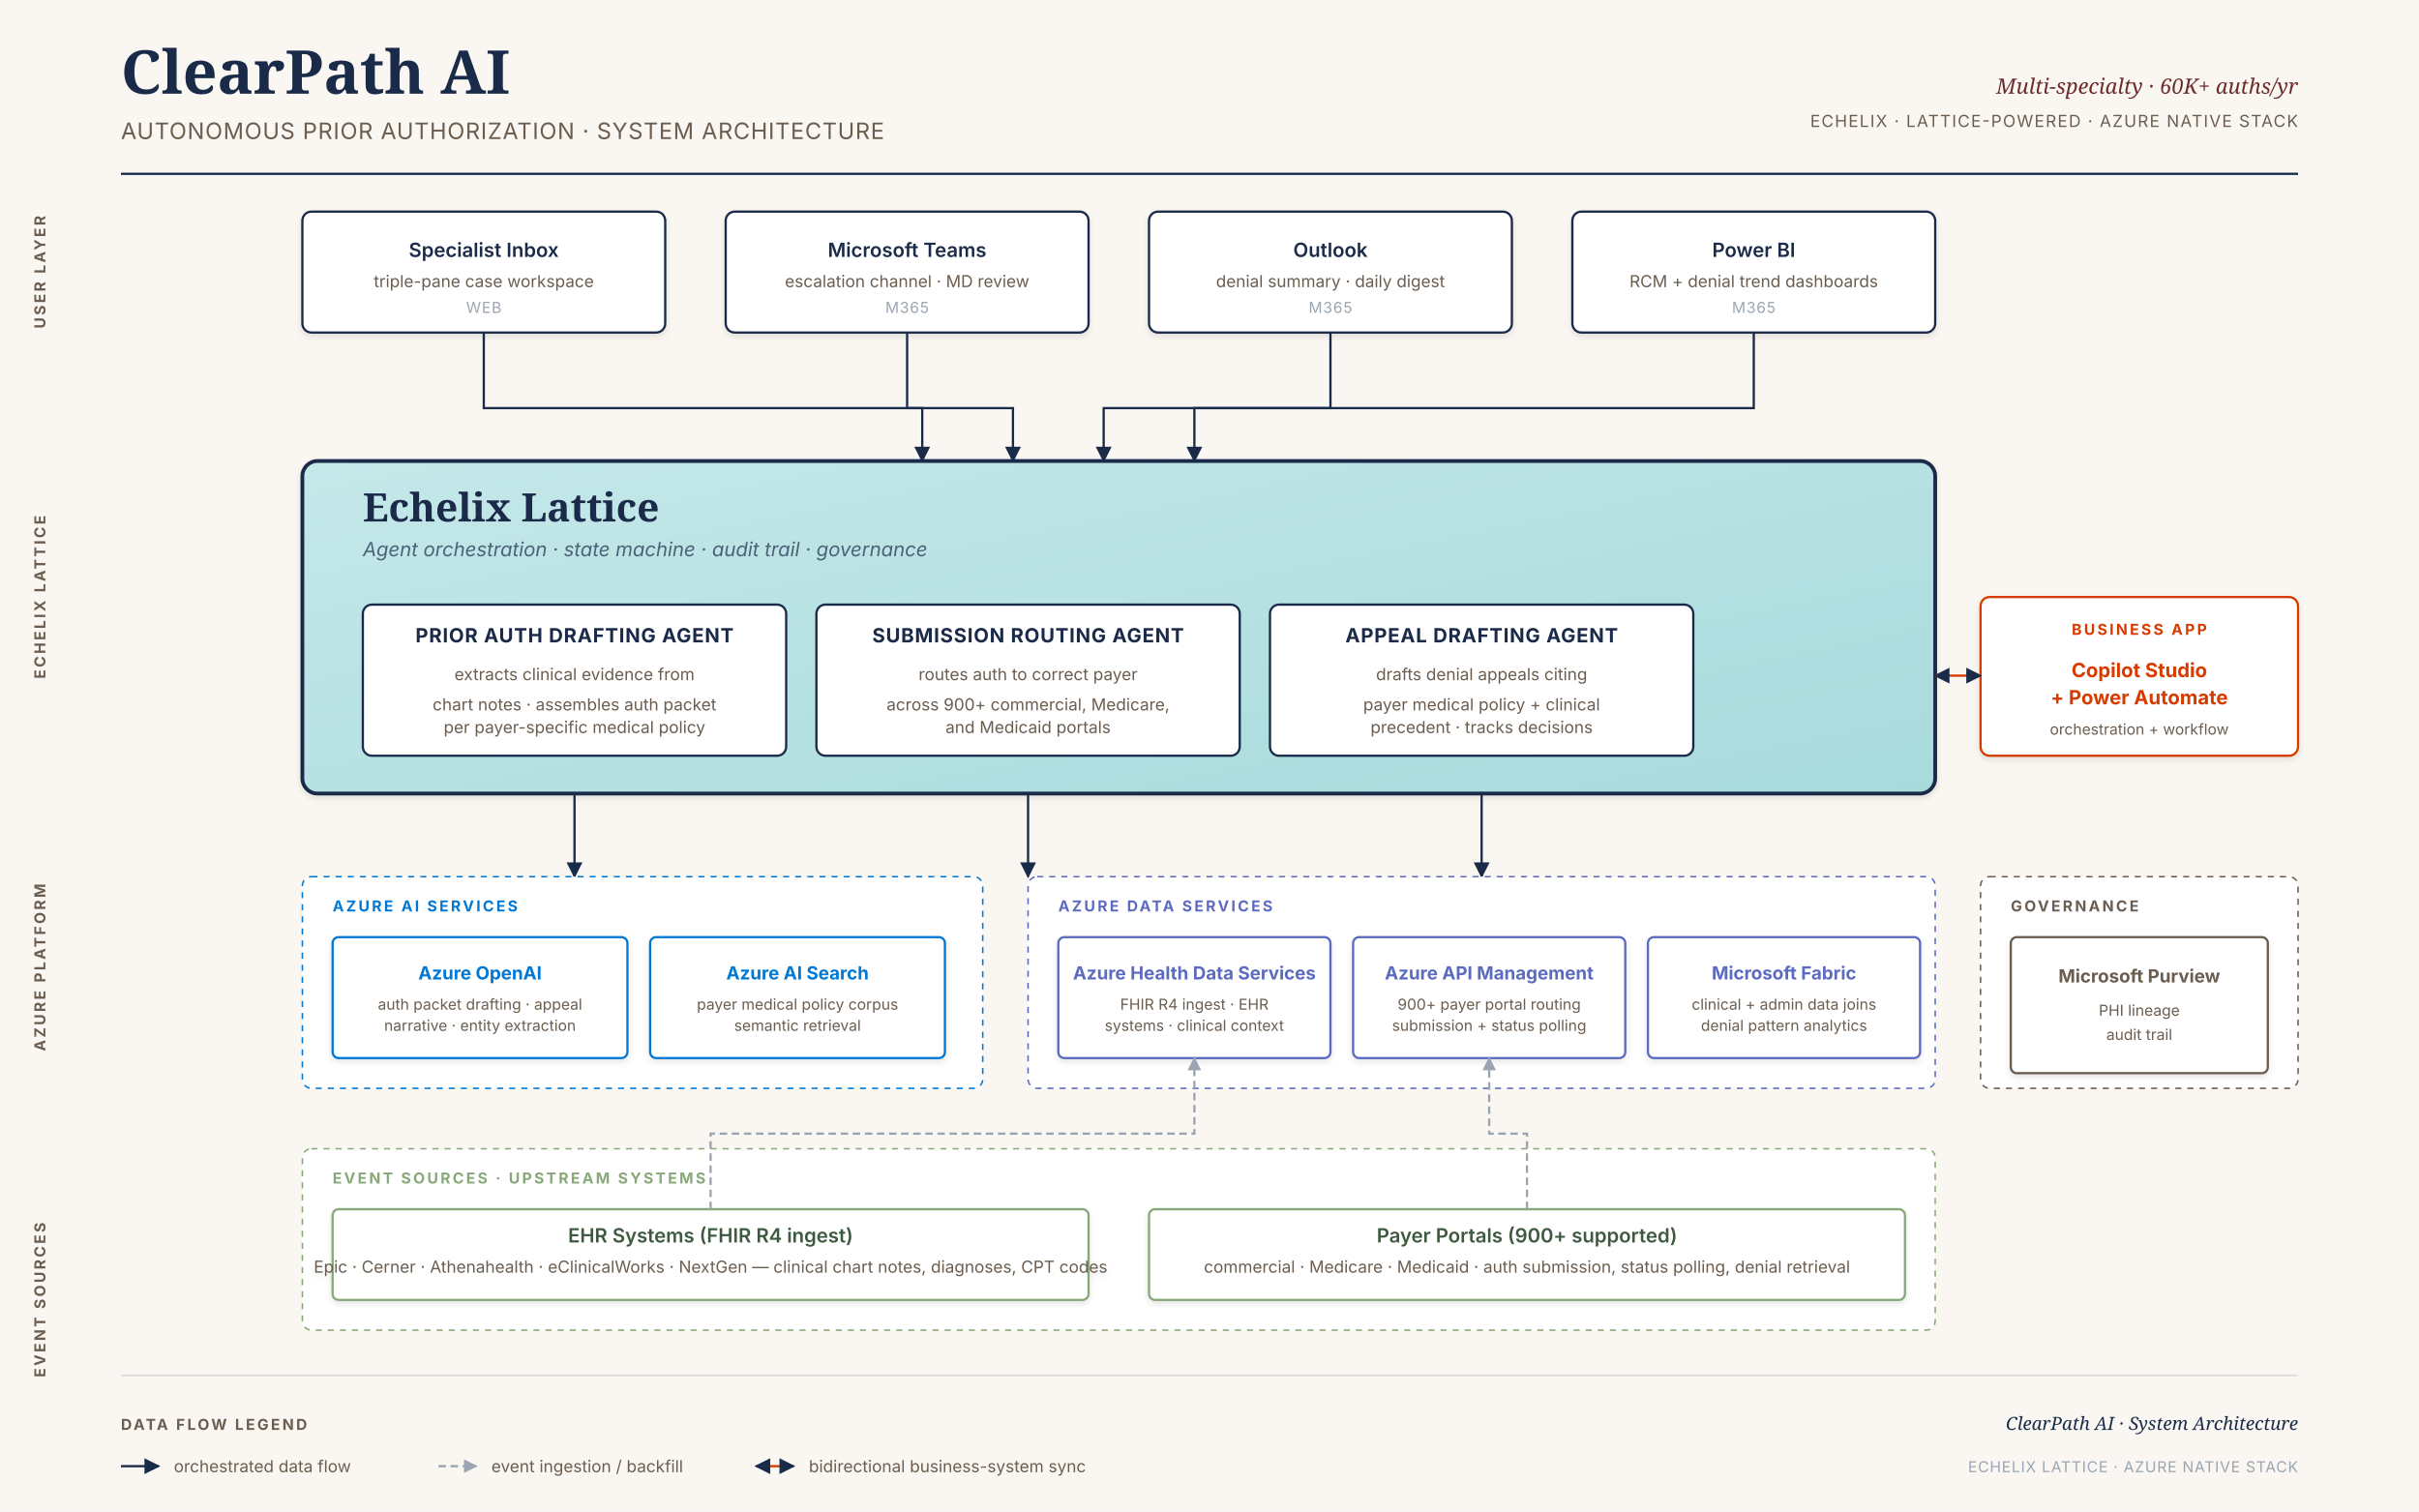
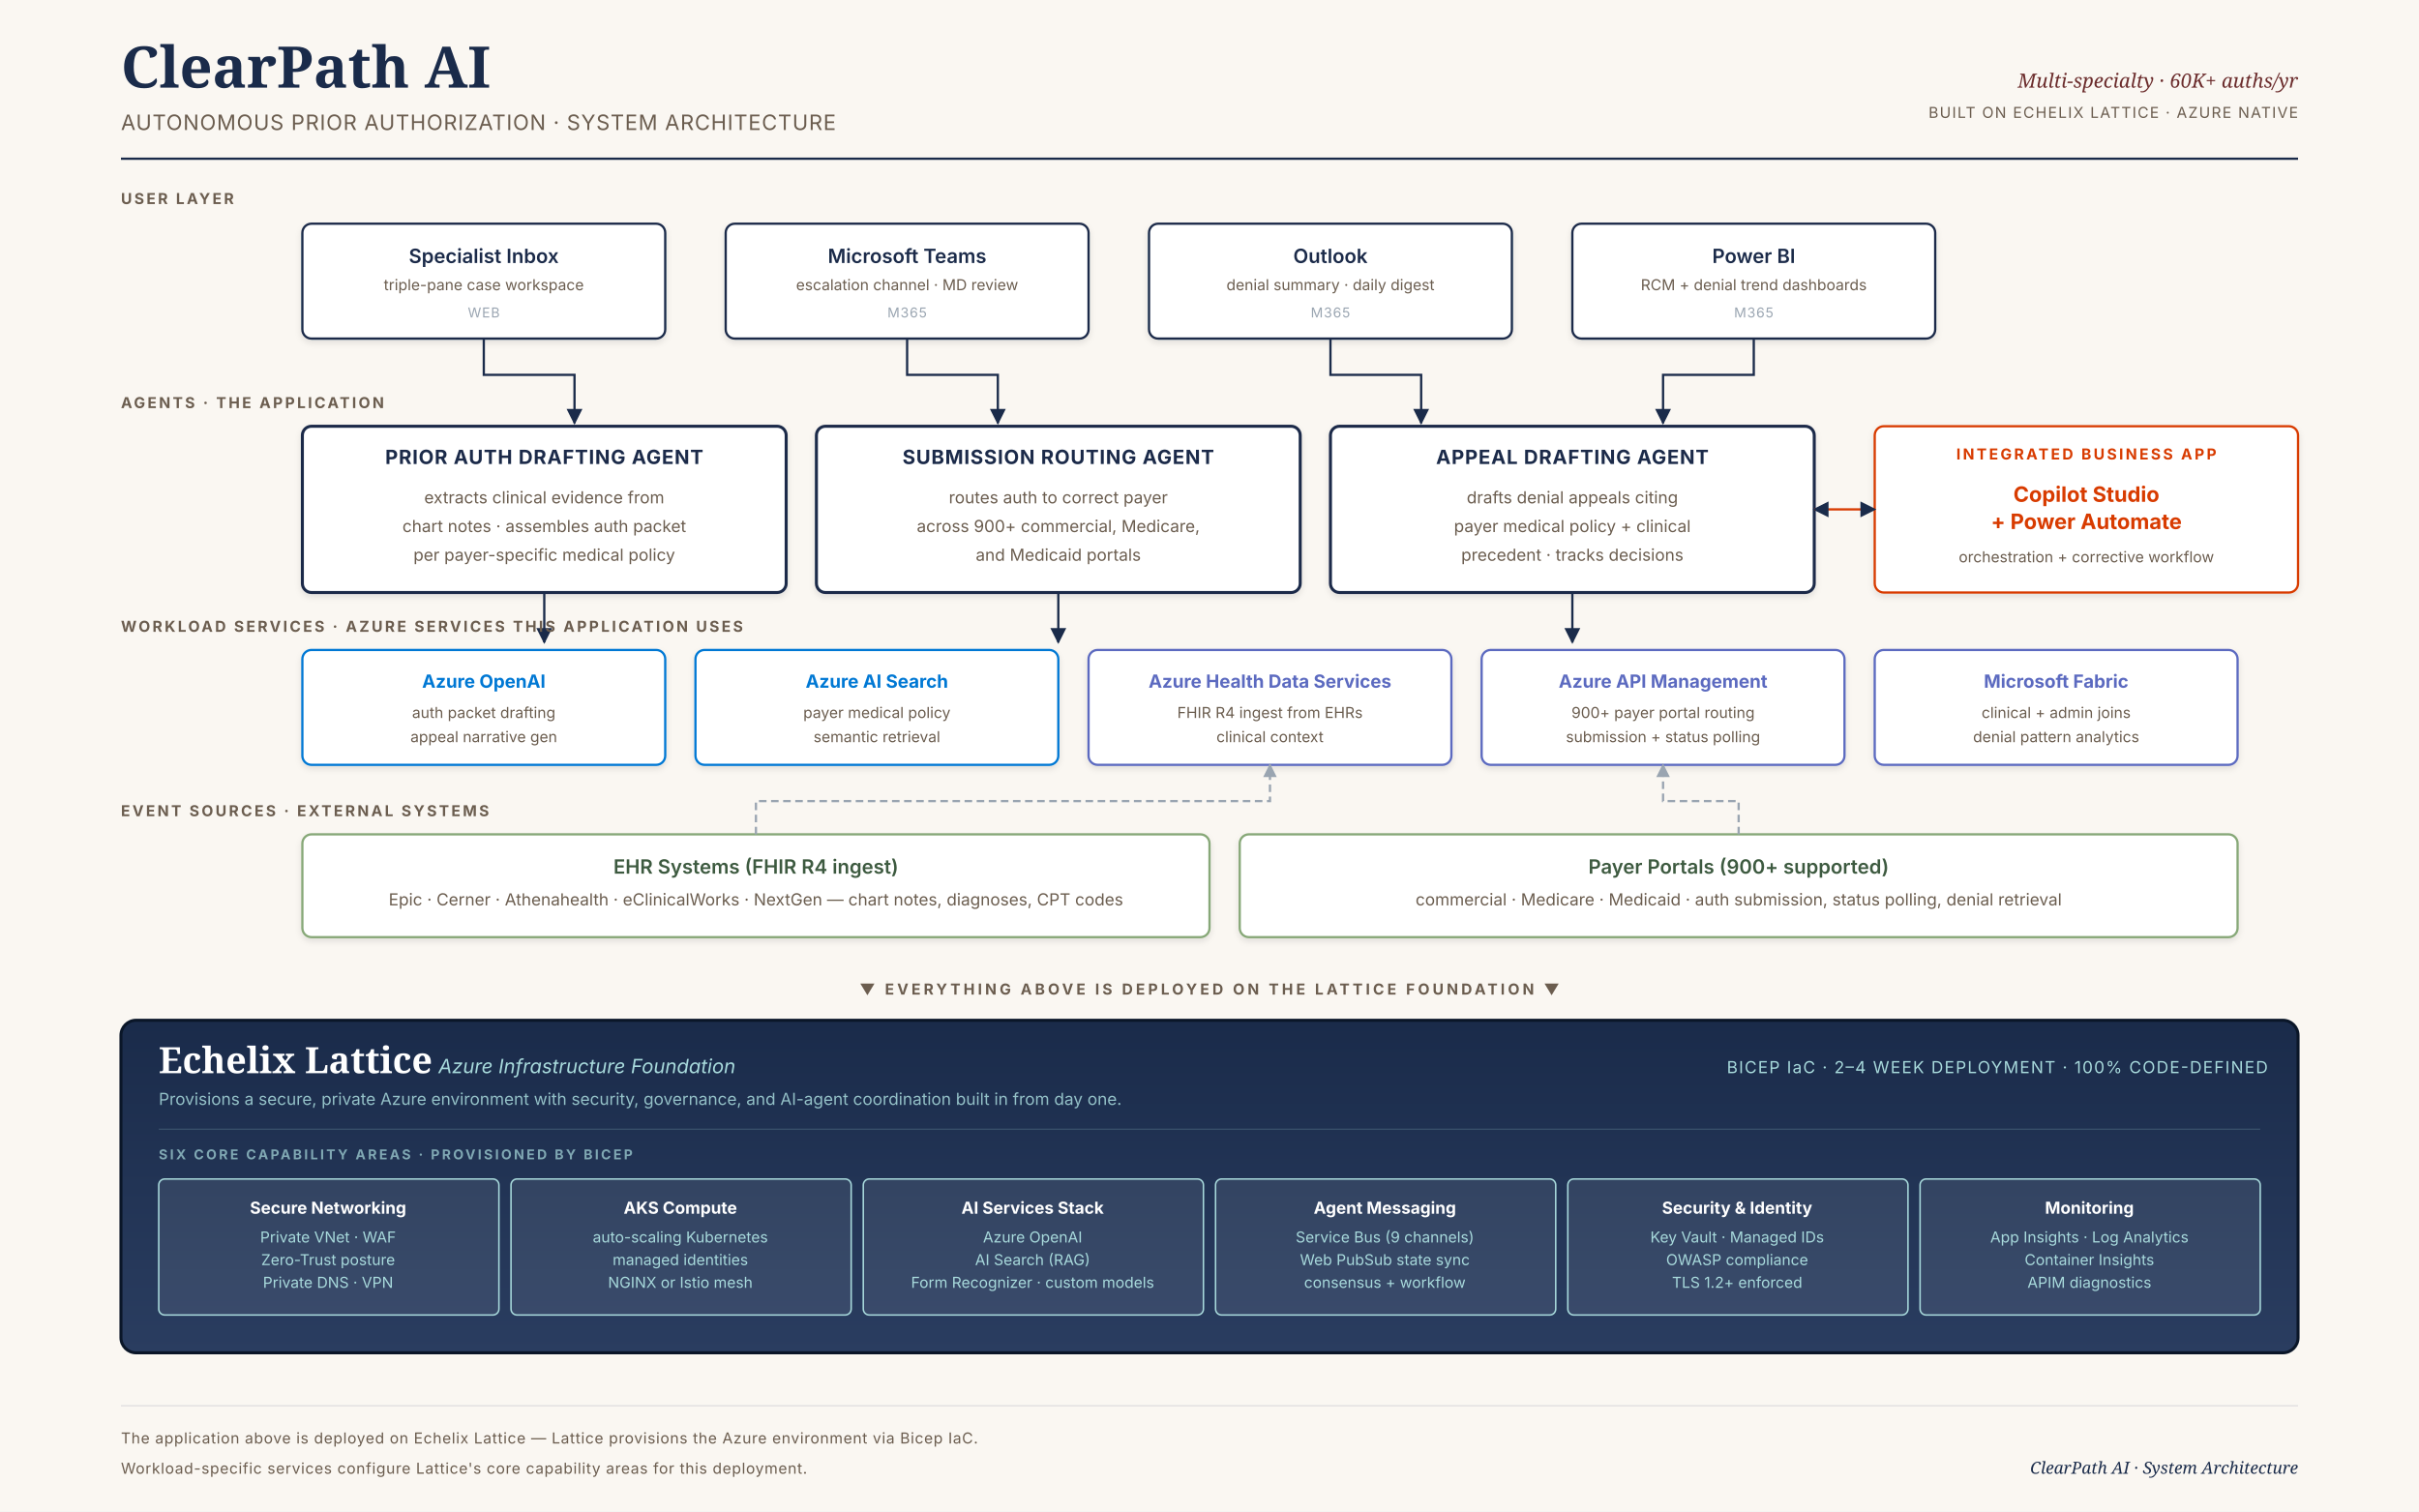
<svg xmlns="http://www.w3.org/2000/svg" viewBox="0 0 1600 1000" font-family="Inter, -apple-system, BlinkMacSystemFont, 'Helvetica Neue', Arial, sans-serif">
  <defs>
    <filter id="cardShadow" x="-5%" y="-5%" width="110%" height="115%">
      <feGaussianBlur in="SourceAlpha" stdDeviation="2" />
      <feOffset dx="0" dy="2" result="offset" />
      <feComponentTransfer>
        <feFuncA type="linear" slope="0.10" />
      </feComponentTransfer>
      <feMerge>
        <feMergeNode />
        <feMergeNode in="SourceGraphic" />
      </feMerge>
    </filter>
-     <linearGradient id="latticeFill" x1="0" y1="0" x2="1" y2="1">
-       <stop offset="0%" stop-color="#C5E8E9" />
-       <stop offset="100%" stop-color="#A8DADC" />
+     <linearGradient id="latticeFoundation" x1="0" y1="0" x2="0" y2="1">
+       <stop offset="0%" stop-color="#1A2B4A" />
+       <stop offset="100%" stop-color="#2A3D60" />
    </linearGradient>
    <marker id="arrow" viewBox="0 0 10 10" refX="9" refY="5" markerWidth="7" markerHeight="7" orient="auto-start-reverse">
      <path d="M 0 0 L 10 5 L 0 10 z" fill="#1A2B4A" />
    </marker>
    <marker id="arrowMuted" viewBox="0 0 10 10" refX="9" refY="5" markerWidth="6" markerHeight="6" orient="auto-start-reverse">
      <path d="M 0 0 L 10 5 L 0 10 z" fill="#9AA5B1" />
    </marker>
  </defs>
  <rect width="1600" height="1000" fill="#FAF7F2" />
-   <text x="80" y="62" font-family="Newsreader, 'Source Serif Pro', Georgia, serif" font-size="40" font-weight="600" fill="#1A2B4A">ClearPath AI</text>
-   <text x="80" y="92" font-size="15" fill="#6B5D4F" letter-spacing="0.5">AUTONOMOUS PRIOR AUTHORIZATION  ·  SYSTEM ARCHITECTURE</text>
-   <line x1="80" y1="115" x2="1520" y2="115" stroke="#1A2B4A" stroke-width="1.5" />
-   <text x="1520" y="62" text-anchor="end" font-family="Newsreader, Georgia, serif" font-size="14" fill="#6B2C2C" font-style="italic">Multi-specialty · 60K+ auths/yr</text>
-   <text x="1520" y="84" text-anchor="end" font-size="11" fill="#6B5D4F" letter-spacing="0.8">
-     ECHELIX  ·  LATTICE-POWERED  ·  AZURE NATIVE STACK
+   <text x="80" y="58" font-family="Newsreader, Georgia, serif" font-size="38" font-weight="600" fill="#1A2B4A">ClearPath AI</text>
+   <text x="80" y="86" font-size="14" fill="#6B5D4F" letter-spacing="0.5">AUTONOMOUS PRIOR AUTHORIZATION  ·  SYSTEM ARCHITECTURE</text>
+   <line x1="80" y1="105" x2="1520" y2="105" stroke="#1A2B4A" stroke-width="1.5" />
+   <text x="1520" y="58" text-anchor="end" font-family="Newsreader, Georgia, serif" font-size="13" fill="#6B2C2C" font-style="italic">Multi-specialty · 60K+ auths/yr</text>
+   <text x="1520" y="78" text-anchor="end" font-size="10" fill="#6B5D4F" letter-spacing="0.8">
+     BUILT ON ECHELIX LATTICE  ·  AZURE NATIVE
  </text>
-   <g font-size="10" font-weight="700" letter-spacing="1.5" fill="#6B5D4F">
-     <text x="30" y="180" transform="rotate(-90 30 180)" text-anchor="middle">USER LAYER</text>
-     <text x="30" y="395" transform="rotate(-90 30 395)" text-anchor="middle">ECHELIX LATTICE</text>
-     <text x="30" y="640" transform="rotate(-90 30 640)" text-anchor="middle">AZURE PLATFORM</text>
-     <text x="30" y="860" transform="rotate(-90 30 860)" text-anchor="middle">EVENT SOURCES</text>
+   <text x="80" y="135" font-size="10" font-weight="700" letter-spacing="1.5" fill="#6B5D4F">USER LAYER</text>
+   <g filter="url(#cardShadow)">
+     <rect x="200" y="148" width="240" height="76" rx="6" fill="#FFFFFF" stroke="#1A2B4A" stroke-width="1.5" />
+     <text x="320" y="174" text-anchor="middle" font-size="13" font-weight="600" fill="#1A2B4A">Specialist Inbox</text>
+     <text x="320" y="192" text-anchor="middle" font-size="10" fill="#6B5D4F">triple-pane case workspace</text>
+     <text x="320" y="210" text-anchor="middle" font-size="9" fill="#9AA5B1" letter-spacing="0.5">WEB</text>
+     <rect x="480" y="148" width="240" height="76" rx="6" fill="#FFFFFF" stroke="#1A2B4A" stroke-width="1.5" />
+     <text x="600" y="174" text-anchor="middle" font-size="13" font-weight="600" fill="#1A2B4A">Microsoft Teams</text>
+     <text x="600" y="192" text-anchor="middle" font-size="10" fill="#6B5D4F">escalation channel · MD review</text>
+     <text x="600" y="210" text-anchor="middle" font-size="9" fill="#9AA5B1" letter-spacing="0.5">M365</text>
+     <rect x="760" y="148" width="240" height="76" rx="6" fill="#FFFFFF" stroke="#1A2B4A" stroke-width="1.5" />
+     <text x="880" y="174" text-anchor="middle" font-size="13" font-weight="600" fill="#1A2B4A">Outlook</text>
+     <text x="880" y="192" text-anchor="middle" font-size="10" fill="#6B5D4F">denial summary · daily digest</text>
+     <text x="880" y="210" text-anchor="middle" font-size="9" fill="#9AA5B1" letter-spacing="0.5">M365</text>
+     <rect x="1040" y="148" width="240" height="76" rx="6" fill="#FFFFFF" stroke="#1A2B4A" stroke-width="1.5" />
+     <text x="1160" y="174" text-anchor="middle" font-size="13" font-weight="600" fill="#1A2B4A">Power BI</text>
+     <text x="1160" y="192" text-anchor="middle" font-size="10" fill="#6B5D4F">RCM + denial trend dashboards</text>
+     <text x="1160" y="210" text-anchor="middle" font-size="9" fill="#9AA5B1" letter-spacing="0.5">M365</text>
+   </g>
+   <g stroke="#1A2B4A" stroke-width="1.5" fill="none" marker-end="url(#arrow)">
+     <path d="M 320 224 L 320 248 L 380 248 L 380 280" />
+     <path d="M 600 224 L 600 248 L 660 248 L 660 280" />
+     <path d="M 880 224 L 880 248 L 940 248 L 940 280" />
+     <path d="M 1160 224 L 1160 248 L 1100 248 L 1100 280" />
+   </g>
+   <text x="80" y="270" font-size="10" font-weight="700" letter-spacing="1.5" fill="#6B5D4F">AGENTS  ·  THE APPLICATION</text>
+   <g filter="url(#cardShadow)">
+     <rect x="200" y="282" width="320" height="110" rx="6" fill="#FFFFFF" stroke="#1A2B4A" stroke-width="2" />
+     <text x="360" y="307" text-anchor="middle" font-size="13" font-weight="700" fill="#1A2B4A" letter-spacing="0.5">PRIOR AUTH DRAFTING AGENT</text>
+     <text x="360" y="333" text-anchor="middle" font-size="11" fill="#6B5D4F">extracts clinical evidence from</text>
+     <text x="360" y="352" text-anchor="middle" font-size="11" fill="#6B5D4F">chart notes · assembles auth packet</text>
+     <text x="360" y="371" text-anchor="middle" font-size="11" fill="#6B5D4F">per payer-specific medical policy</text>
+     <rect x="540" y="282" width="320" height="110" rx="6" fill="#FFFFFF" stroke="#1A2B4A" stroke-width="2" />
+     <text x="700" y="307" text-anchor="middle" font-size="13" font-weight="700" fill="#1A2B4A" letter-spacing="0.5">SUBMISSION ROUTING AGENT</text>
+     <text x="700" y="333" text-anchor="middle" font-size="11" fill="#6B5D4F">routes auth to correct payer</text>
+     <text x="700" y="352" text-anchor="middle" font-size="11" fill="#6B5D4F">across 900+ commercial, Medicare,</text>
+     <text x="700" y="371" text-anchor="middle" font-size="11" fill="#6B5D4F">and Medicaid portals</text>
+     <rect x="880" y="282" width="320" height="110" rx="6" fill="#FFFFFF" stroke="#1A2B4A" stroke-width="2" />
+     <text x="1040" y="307" text-anchor="middle" font-size="13" font-weight="700" fill="#1A2B4A" letter-spacing="0.5">APPEAL DRAFTING AGENT</text>
+     <text x="1040" y="333" text-anchor="middle" font-size="11" fill="#6B5D4F">drafts denial appeals citing</text>
+     <text x="1040" y="352" text-anchor="middle" font-size="11" fill="#6B5D4F">payer medical policy + clinical</text>
+     <text x="1040" y="371" text-anchor="middle" font-size="11" fill="#6B5D4F">precedent · tracks decisions</text>
  </g>
  <g filter="url(#cardShadow)">
-     <rect x="200" y="140" width="240" height="80" rx="6" fill="#FFFFFF" stroke="#1A2B4A" stroke-width="1.5" />
-     <text x="320" y="170" text-anchor="middle" font-size="13" font-weight="600" fill="#1A2B4A">Specialist Inbox</text>
-     <text x="320" y="190" text-anchor="middle" font-size="11" fill="#6B5D4F">triple-pane case workspace</text>
-     <text x="320" y="207" text-anchor="middle" font-size="10" fill="#9AA5B1" letter-spacing="0.5">WEB</text>
-     <rect x="480" y="140" width="240" height="80" rx="6" fill="#FFFFFF" stroke="#1A2B4A" stroke-width="1.5" />
-     <text x="600" y="170" text-anchor="middle" font-size="13" font-weight="600" fill="#1A2B4A">Microsoft Teams</text>
-     <text x="600" y="190" text-anchor="middle" font-size="11" fill="#6B5D4F">escalation channel · MD review</text>
-     <text x="600" y="207" text-anchor="middle" font-size="10" fill="#9AA5B1" letter-spacing="0.5">M365</text>
-     <rect x="760" y="140" width="240" height="80" rx="6" fill="#FFFFFF" stroke="#1A2B4A" stroke-width="1.5" />
-     <text x="880" y="170" text-anchor="middle" font-size="13" font-weight="600" fill="#1A2B4A">Outlook</text>
-     <text x="880" y="190" text-anchor="middle" font-size="11" fill="#6B5D4F">denial summary · daily digest</text>
-     <text x="880" y="207" text-anchor="middle" font-size="10" fill="#9AA5B1" letter-spacing="0.5">M365</text>
-     <rect x="1040" y="140" width="240" height="80" rx="6" fill="#FFFFFF" stroke="#1A2B4A" stroke-width="1.5" />
-     <text x="1160" y="170" text-anchor="middle" font-size="13" font-weight="600" fill="#1A2B4A">Power BI</text>
-     <text x="1160" y="190" text-anchor="middle" font-size="11" fill="#6B5D4F">RCM + denial trend dashboards</text>
-     <text x="1160" y="207" text-anchor="middle" font-size="10" fill="#9AA5B1" letter-spacing="0.5">M365</text>
+     <rect x="1240" y="282" width="280" height="110" rx="6" fill="#FFFFFF" stroke="#D83B01" stroke-width="1.5" />
+     <text x="1380" y="304" text-anchor="middle" font-size="10" font-weight="700" letter-spacing="1.5" fill="#D83B01">INTEGRATED BUSINESS APP</text>
+     <text x="1380" y="332" text-anchor="middle" font-size="14" font-weight="700" fill="#D83B01">Copilot Studio</text>
+     <text x="1380" y="350" text-anchor="middle" font-size="14" font-weight="700" fill="#D83B01">+ Power Automate</text>
+     <text x="1380" y="372" text-anchor="middle" font-size="10" fill="#6B5D4F">orchestration + corrective workflow</text>
+   </g>
+   <g stroke="#D83B01" stroke-width="1.5" fill="none" marker-end="url(#arrow)" marker-start="url(#arrow)">
+     <path d="M 1200 337 L 1240 337" />
  </g>
  <g stroke="#1A2B4A" stroke-width="1.5" fill="none" marker-end="url(#arrow)">
-     <path d="M 320 220 L 320 270 L 610 270 L 610 305" />
-     <path d="M 600 220 L 600 270 L 670 270 L 670 305" />
-     <path d="M 880 220 L 880 270 L 730 270 L 730 305" />
-     <path d="M 1160 220 L 1160 270 L 790 270 L 790 305" />
+     <path d="M 360 392 L 360 425" />
+     <path d="M 700 392 L 700 425" />
+     <path d="M 1040 392 L 1040 425" />
  </g>
+   <text x="80" y="418" font-size="10" font-weight="700" letter-spacing="1.5" fill="#6B5D4F">WORKLOAD SERVICES  ·  AZURE SERVICES THIS APPLICATION USES</text>
  <g filter="url(#cardShadow)">
-     <rect x="200" y="305" width="1080" height="220" rx="10" fill="url(#latticeFill)" stroke="#1A2B4A" stroke-width="2.5" />
-     <text x="240" y="345" font-family="Newsreader, Georgia, serif" font-size="26" font-weight="600" fill="#1A2B4A">Echelix Lattice</text>
-     <text x="240" y="368" font-size="13" fill="#1A2B4A" font-style="italic" opacity="0.7">
-       Agent orchestration · state machine · audit trail · governance
-     </text>
-     <rect x="240" y="400" width="280" height="100" rx="6" fill="#FFFFFF" stroke="#1A2B4A" stroke-width="1.5" />
-     <text x="380" y="425" text-anchor="middle" font-size="13" font-weight="700" fill="#1A2B4A" letter-spacing="0.5">PRIOR AUTH DRAFTING AGENT</text>
-     <text x="380" y="450" text-anchor="middle" font-size="11" fill="#6B5D4F">extracts clinical evidence from</text>
-     <text x="380" y="470" text-anchor="middle" font-size="11" fill="#6B5D4F">chart notes · assembles auth packet</text>
-     <text x="380" y="485" text-anchor="middle" font-size="11" fill="#6B5D4F">per payer-specific medical policy</text>
-     <rect x="540" y="400" width="280" height="100" rx="6" fill="#FFFFFF" stroke="#1A2B4A" stroke-width="1.5" />
-     <text x="680" y="425" text-anchor="middle" font-size="13" font-weight="700" fill="#1A2B4A" letter-spacing="0.5">SUBMISSION ROUTING AGENT</text>
-     <text x="680" y="450" text-anchor="middle" font-size="11" fill="#6B5D4F">routes auth to correct payer</text>
-     <text x="680" y="470" text-anchor="middle" font-size="11" fill="#6B5D4F">across 900+ commercial, Medicare,</text>
-     <text x="680" y="485" text-anchor="middle" font-size="11" fill="#6B5D4F">and Medicaid portals</text>
-     <rect x="840" y="400" width="280" height="100" rx="6" fill="#FFFFFF" stroke="#1A2B4A" stroke-width="1.5" />
-     <text x="980" y="425" text-anchor="middle" font-size="13" font-weight="700" fill="#1A2B4A" letter-spacing="0.5">APPEAL DRAFTING AGENT</text>
-     <text x="980" y="450" text-anchor="middle" font-size="11" fill="#6B5D4F">drafts denial appeals citing</text>
-     <text x="980" y="470" text-anchor="middle" font-size="11" fill="#6B5D4F">payer medical policy + clinical</text>
-     <text x="980" y="485" text-anchor="middle" font-size="11" fill="#6B5D4F">precedent · tracks decisions</text>
+     <rect x="200" y="430" width="240" height="76" rx="6" fill="#FFFFFF" stroke="#0078D4" stroke-width="1.5" />
+     <text x="320" y="455" text-anchor="middle" font-size="12" font-weight="700" fill="#0078D4">Azure OpenAI</text>
+     <text x="320" y="475" text-anchor="middle" font-size="10" fill="#6B5D4F">auth packet drafting</text>
+     <text x="320" y="491" text-anchor="middle" font-size="10" fill="#6B5D4F">appeal narrative gen</text>
+     <rect x="460" y="430" width="240" height="76" rx="6" fill="#FFFFFF" stroke="#0078D4" stroke-width="1.5" />
+     <text x="580" y="455" text-anchor="middle" font-size="12" font-weight="700" fill="#0078D4">Azure AI Search</text>
+     <text x="580" y="475" text-anchor="middle" font-size="10" fill="#6B5D4F">payer medical policy</text>
+     <text x="580" y="491" text-anchor="middle" font-size="10" fill="#6B5D4F">semantic retrieval</text>
+     <rect x="720" y="430" width="240" height="76" rx="6" fill="#FFFFFF" stroke="#5C6BC0" stroke-width="1.5" />
+     <text x="840" y="455" text-anchor="middle" font-size="12" font-weight="700" fill="#5C6BC0">Azure Health Data Services</text>
+     <text x="840" y="475" text-anchor="middle" font-size="10" fill="#6B5D4F">FHIR R4 ingest from EHRs</text>
+     <text x="840" y="491" text-anchor="middle" font-size="10" fill="#6B5D4F">clinical context</text>
+     <rect x="980" y="430" width="240" height="76" rx="6" fill="#FFFFFF" stroke="#5C6BC0" stroke-width="1.5" />
+     <text x="1100" y="455" text-anchor="middle" font-size="12" font-weight="700" fill="#5C6BC0">Azure API Management</text>
+     <text x="1100" y="475" text-anchor="middle" font-size="10" fill="#6B5D4F">900+ payer portal routing</text>
+     <text x="1100" y="491" text-anchor="middle" font-size="10" fill="#6B5D4F">submission + status polling</text>
+     <rect x="1240" y="430" width="240" height="76" rx="6" fill="#FFFFFF" stroke="#5C6BC0" stroke-width="1.5" />
+     <text x="1360" y="455" text-anchor="middle" font-size="12" font-weight="700" fill="#5C6BC0">Microsoft Fabric</text>
+     <text x="1360" y="475" text-anchor="middle" font-size="10" fill="#6B5D4F">clinical + admin joins</text>
+     <text x="1360" y="491" text-anchor="middle" font-size="10" fill="#6B5D4F">denial pattern analytics</text>
  </g>
-   <g stroke="#1A2B4A" stroke-width="1.5" fill="none" marker-end="url(#arrow)">
-     <path d="M 380 525 L 380 580" />
-     <path d="M 680 525 L 680 580" />
-     <path d="M 980 525 L 980 580" />
-   </g>
-   <g>
-     <rect x="200" y="580" width="450" height="140" rx="6" fill="#FFFFFF" stroke="#0078D4" stroke-width="1" stroke-dasharray="4,4" />
-     <text x="220" y="603" font-size="10" font-weight="700" letter-spacing="1.5" fill="#0078D4">AZURE AI SERVICES</text>
-     <g filter="url(#cardShadow)">
-       <rect x="220" y="620" width="195" height="80" rx="4" fill="#FFFFFF" stroke="#0078D4" stroke-width="1.5" />
-       <text x="317.5" y="648" text-anchor="middle" font-size="12" font-weight="700" fill="#0078D4">Azure OpenAI</text>
-       <text x="317.5" y="668" text-anchor="middle" font-size="10" fill="#6B5D4F">auth packet drafting · appeal</text>
-       <text x="317.5" y="682" text-anchor="middle" font-size="10" fill="#6B5D4F">narrative · entity extraction</text>
-       <rect x="430" y="620" width="195" height="80" rx="4" fill="#FFFFFF" stroke="#0078D4" stroke-width="1.5" />
-       <text x="527.5" y="648" text-anchor="middle" font-size="12" font-weight="700" fill="#0078D4">Azure AI Search</text>
-       <text x="527.5" y="668" text-anchor="middle" font-size="10" fill="#6B5D4F">payer medical policy corpus</text>
-       <text x="527.5" y="682" text-anchor="middle" font-size="10" fill="#6B5D4F">semantic retrieval</text>
-     </g>
-   </g>
-   <g>
-     <rect x="680" y="580" width="600" height="140" rx="6" fill="#FFFFFF" stroke="#5C6BC0" stroke-width="1" stroke-dasharray="4,4" />
-     <text x="700" y="603" font-size="10" font-weight="700" letter-spacing="1.5" fill="#5C6BC0">AZURE DATA SERVICES</text>
-     <g filter="url(#cardShadow)">
-       <rect x="700" y="620" width="180" height="80" rx="4" fill="#FFFFFF" stroke="#5C6BC0" stroke-width="1.5" />
-       <text x="790" y="648" text-anchor="middle" font-size="12" font-weight="700" fill="#5C6BC0">Azure Health Data Services</text>
-       <text x="790" y="668" text-anchor="middle" font-size="10" fill="#6B5D4F">FHIR R4 ingest · EHR</text>
-       <text x="790" y="682" text-anchor="middle" font-size="10" fill="#6B5D4F">systems · clinical context</text>
-       <rect x="895" y="620" width="180" height="80" rx="4" fill="#FFFFFF" stroke="#5C6BC0" stroke-width="1.5" />
-       <text x="985" y="648" text-anchor="middle" font-size="12" font-weight="700" fill="#5C6BC0">Azure API Management</text>
-       <text x="985" y="668" text-anchor="middle" font-size="10" fill="#6B5D4F">900+ payer portal routing</text>
-       <text x="985" y="682" text-anchor="middle" font-size="10" fill="#6B5D4F">submission + status polling</text>
-       <rect x="1090" y="620" width="180" height="80" rx="4" fill="#FFFFFF" stroke="#5C6BC0" stroke-width="1.5" />
-       <text x="1180" y="648" text-anchor="middle" font-size="12" font-weight="700" fill="#5C6BC0">Microsoft Fabric</text>
-       <text x="1180" y="668" text-anchor="middle" font-size="10" fill="#6B5D4F">clinical + admin data joins</text>
-       <text x="1180" y="682" text-anchor="middle" font-size="10" fill="#6B5D4F">denial pattern analytics</text>
-     </g>
-   </g>
+   <text x="80" y="540" font-size="10" font-weight="700" letter-spacing="1.5" fill="#6B5D4F">EVENT SOURCES  ·  EXTERNAL SYSTEMS</text>
  <g filter="url(#cardShadow)">
-     <rect x="1310" y="395" width="210" height="105" rx="6" fill="#FFFFFF" stroke="#D83B01" stroke-width="1.5" />
-     <text x="1415" y="420" text-anchor="middle" font-size="10" font-weight="700" letter-spacing="1.5" fill="#D83B01">BUSINESS APP</text>
-     <text x="1415" y="448" text-anchor="middle" font-size="13" font-weight="700" fill="#D83B01">Copilot Studio</text>
-     <text x="1415" y="466" text-anchor="middle" font-size="13" font-weight="700" fill="#D83B01">+ Power Automate</text>
-     <text x="1415" y="486" text-anchor="middle" font-size="10" fill="#6B5D4F">orchestration + workflow</text>
-   </g>
-   <g stroke="#D83B01" stroke-width="1.5" fill="none" marker-end="url(#arrow)" marker-start="url(#arrow)">
-     <path d="M 1280 447 L 1310 447" />
-   </g>
-   <g>
-     <rect x="200" y="760" width="1080" height="120" rx="6" fill="#FFFFFF" stroke="#87A878" stroke-width="1" stroke-dasharray="4,4" />
-     <text x="220" y="783" font-size="10" font-weight="700" letter-spacing="1.5" fill="#87A878">EVENT SOURCES · UPSTREAM SYSTEMS</text>
-     <g filter="url(#cardShadow)">
-       <rect x="220" y="800" width="500" height="60" rx="4" fill="#FFFFFF" stroke="#87A878" stroke-width="1.5" />
-       <text x="470" y="822" text-anchor="middle" font-size="13" font-weight="600" fill="#3D5A3F">EHR Systems (FHIR R4 ingest)</text>
-       <text x="470" y="842" text-anchor="middle" font-size="11" fill="#6B5D4F">Epic · Cerner · Athenahealth · eClinicalWorks · NextGen — clinical chart notes, diagnoses, CPT codes</text>
-       <rect x="760" y="800" width="500" height="60" rx="4" fill="#FFFFFF" stroke="#87A878" stroke-width="1.5" />
-       <text x="1010" y="822" text-anchor="middle" font-size="13" font-weight="600" fill="#3D5A3F">Payer Portals (900+ supported)</text>
-       <text x="1010" y="842" text-anchor="middle" font-size="11" fill="#6B5D4F">commercial · Medicare · Medicaid · auth submission, status polling, denial retrieval</text>
-     </g>
+     <rect x="200" y="552" width="600" height="68" rx="6" fill="#FFFFFF" stroke="#87A878" stroke-width="1.5" />
+     <text x="500" y="578" text-anchor="middle" font-size="13" font-weight="600" fill="#3D5A3F">EHR Systems (FHIR R4 ingest)</text>
+     <text x="500" y="599" text-anchor="middle" font-size="11" fill="#6B5D4F">Epic · Cerner · Athenahealth · eClinicalWorks · NextGen — chart notes, diagnoses, CPT codes</text>
+     <rect x="820" y="552" width="660" height="68" rx="6" fill="#FFFFFF" stroke="#87A878" stroke-width="1.5" />
+     <text x="1150" y="578" text-anchor="middle" font-size="13" font-weight="600" fill="#3D5A3F">Payer Portals (900+ supported)</text>
+     <text x="1150" y="599" text-anchor="middle" font-size="11" fill="#6B5D4F">commercial · Medicare · Medicaid · auth submission, status polling, denial retrieval</text>
  </g>
  <g stroke="#9AA5B1" stroke-width="1.5" fill="none" marker-end="url(#arrowMuted)" stroke-dasharray="5,3">
-     <path d="M 470 800 L 470 750 L 790 750 L 790 700" />
-     <path d="M 1010 800 L 1010 750 L 985 750 L 985 700" />
+     <path d="M 500 552 L 500 530 L 840 530 L 840 506" />
+     <path d="M 1150 552 L 1150 530 L 1100 530 L 1100 506" />
  </g>
-   <g>
-     <rect x="1310" y="580" width="210" height="140" rx="6" fill="#FFFFFF" stroke="#6B5D4F" stroke-width="1" stroke-dasharray="4,4" />
-     <text x="1330" y="603" font-size="10" font-weight="700" letter-spacing="1.5" fill="#6B5D4F">GOVERNANCE</text>
-     <g filter="url(#cardShadow)">
-       <rect x="1330" y="620" width="170" height="90" rx="4" fill="#FFFFFF" stroke="#6B5D4F" stroke-width="1.5" />
-       <text x="1415" y="650" text-anchor="middle" font-size="12" font-weight="700" fill="#6B5D4F">Microsoft Purview</text>
-       <text x="1415" y="672" text-anchor="middle" font-size="10" fill="#6B5D4F">PHI lineage</text>
-       <text x="1415" y="688" text-anchor="middle" font-size="10" fill="#6B5D4F">audit trail</text>
-     </g>
-   </g>
-   <line x1="80" y1="910" x2="1520" y2="910" stroke="#1A2B4A" stroke-width="0.5" opacity="0.3" />
-   <g font-size="11">
-     <text x="80" y="946" font-size="10" font-weight="700" letter-spacing="1.5" fill="#6B5D4F">DATA FLOW LEGEND</text>
-     <line x1="80" y1="970" x2="105" y2="970" stroke="#1A2B4A" stroke-width="1.5" marker-end="url(#arrow)" />
-     <text x="115" y="974" fill="#6B5D4F">orchestrated data flow</text>
-     <line x1="290" y1="970" x2="315" y2="970" stroke="#9AA5B1" stroke-width="1.5" stroke-dasharray="5,3" marker-end="url(#arrowMuted)" />
-     <text x="325" y="974" fill="#6B5D4F">event ingestion / backfill</text>
-     <line x1="500" y1="970" x2="525" y2="970" stroke="#D83B01" stroke-width="1.5" marker-end="url(#arrow)" marker-start="url(#arrow)" />
-     <text x="535" y="974" fill="#6B5D4F">bidirectional business-system sync</text>
-   </g>
-   <text x="1520" y="946" text-anchor="end" font-family="Newsreader, Georgia, serif" font-size="12" fill="#1A2B4A" font-style="italic">ClearPath AI · System Architecture</text>
-   <text x="1520" y="974" text-anchor="end" font-size="10" fill="#9AA5B1" letter-spacing="0.5">
-     ECHELIX LATTICE  ·  AZURE NATIVE STACK
+   <text x="800" y="658" text-anchor="middle" font-size="10" font-weight="700" letter-spacing="2" fill="#6B5D4F">
+     ▼  EVERYTHING ABOVE IS DEPLOYED ON THE LATTICE FOUNDATION  ▼
  </text>
+   <rect x="80" y="675" width="1440" height="220" rx="10" fill="url(#latticeFoundation)" stroke="#0A1628" stroke-width="2" />
+   <text x="105" y="710" font-family="Newsreader, Georgia, serif" font-size="24" font-weight="600" fill="#FFFFFF">Echelix Lattice</text>
+   <text x="290" y="710" font-size="13" fill="#A8DADC" font-style="italic">
+     Azure Infrastructure Foundation
+   </text>
+   <text x="1500" y="710" text-anchor="end" font-size="11" fill="#A8DADC" letter-spacing="0.8">
+     BICEP IaC  ·  2–4 WEEK DEPLOYMENT  ·  100% CODE-DEFINED
+   </text>
+   <text x="105" y="731" font-size="11" fill="#A8DADC" opacity="0.85">
+     Provisions a secure, private Azure environment with security, governance, and AI-agent coordination built in from day one.
+   </text>
+   <line x1="105" y1="747" x2="1495" y2="747" stroke="#A8DADC" stroke-width="0.5" opacity="0.3" />
+   <text x="105" y="767" font-size="9" font-weight="700" letter-spacing="1.5" fill="#A8DADC" opacity="0.7">SIX CORE CAPABILITY AREAS  ·  PROVISIONED BY BICEP</text>
+   <rect x="105" y="780" width="225" height="90" rx="4" fill="#FFFFFF" fill-opacity="0.08" stroke="#A8DADC" stroke-width="1" />
+   <text x="217" y="803" text-anchor="middle" font-size="11" font-weight="700" fill="#FFFFFF">Secure Networking</text>
+   <text x="217" y="822" text-anchor="middle" font-size="10" fill="#A8DADC">Private VNet · WAF</text>
+   <text x="217" y="837" text-anchor="middle" font-size="10" fill="#A8DADC">Zero-Trust posture</text>
+   <text x="217" y="852" text-anchor="middle" font-size="10" fill="#A8DADC">Private DNS · VPN</text>
+   <rect x="338" y="780" width="225" height="90" rx="4" fill="#FFFFFF" fill-opacity="0.08" stroke="#A8DADC" stroke-width="1" />
+   <text x="450" y="803" text-anchor="middle" font-size="11" font-weight="700" fill="#FFFFFF">AKS Compute</text>
+   <text x="450" y="822" text-anchor="middle" font-size="10" fill="#A8DADC">auto-scaling Kubernetes</text>
+   <text x="450" y="837" text-anchor="middle" font-size="10" fill="#A8DADC">managed identities</text>
+   <text x="450" y="852" text-anchor="middle" font-size="10" fill="#A8DADC">NGINX or Istio mesh</text>
+   <rect x="571" y="780" width="225" height="90" rx="4" fill="#FFFFFF" fill-opacity="0.08" stroke="#A8DADC" stroke-width="1" />
+   <text x="683" y="803" text-anchor="middle" font-size="11" font-weight="700" fill="#FFFFFF">AI Services Stack</text>
+   <text x="683" y="822" text-anchor="middle" font-size="10" fill="#A8DADC">Azure OpenAI</text>
+   <text x="683" y="837" text-anchor="middle" font-size="10" fill="#A8DADC">AI Search (RAG)</text>
+   <text x="683" y="852" text-anchor="middle" font-size="10" fill="#A8DADC">Form Recognizer · custom models</text>
+   <rect x="804" y="780" width="225" height="90" rx="4" fill="#FFFFFF" fill-opacity="0.08" stroke="#A8DADC" stroke-width="1" />
+   <text x="916" y="803" text-anchor="middle" font-size="11" font-weight="700" fill="#FFFFFF">Agent Messaging</text>
+   <text x="916" y="822" text-anchor="middle" font-size="10" fill="#A8DADC">Service Bus (9 channels)</text>
+   <text x="916" y="837" text-anchor="middle" font-size="10" fill="#A8DADC">Web PubSub state sync</text>
+   <text x="916" y="852" text-anchor="middle" font-size="10" fill="#A8DADC">consensus + workflow</text>
+   <rect x="1037" y="780" width="225" height="90" rx="4" fill="#FFFFFF" fill-opacity="0.08" stroke="#A8DADC" stroke-width="1" />
+   <text x="1149" y="803" text-anchor="middle" font-size="11" font-weight="700" fill="#FFFFFF">Security &amp; Identity</text>
+   <text x="1149" y="822" text-anchor="middle" font-size="10" fill="#A8DADC">Key Vault · Managed IDs</text>
+   <text x="1149" y="837" text-anchor="middle" font-size="10" fill="#A8DADC">OWASP compliance</text>
+   <text x="1149" y="852" text-anchor="middle" font-size="10" fill="#A8DADC">TLS 1.2+ enforced</text>
+   <rect x="1270" y="780" width="225" height="90" rx="4" fill="#FFFFFF" fill-opacity="0.08" stroke="#A8DADC" stroke-width="1" />
+   <text x="1382" y="803" text-anchor="middle" font-size="11" font-weight="700" fill="#FFFFFF">Monitoring</text>
+   <text x="1382" y="822" text-anchor="middle" font-size="10" fill="#A8DADC">App Insights · Log Analytics</text>
+   <text x="1382" y="837" text-anchor="middle" font-size="10" fill="#A8DADC">Container Insights</text>
+   <text x="1382" y="852" text-anchor="middle" font-size="10" fill="#A8DADC">APIM diagnostics</text>
+   <line x1="80" y1="930" x2="1520" y2="930" stroke="#1A2B4A" stroke-width="0.5" opacity="0.2" />
+   <text x="80" y="955" font-size="10" fill="#6B5D4F" letter-spacing="0.4">
+     The application above is deployed on Echelix Lattice — Lattice provisions the Azure environment via Bicep IaC.
+   </text>
+   <text x="80" y="975" font-size="10" fill="#6B5D4F" letter-spacing="0.4">
+     Workload-specific services configure Lattice's core capability areas for this deployment.
+   </text>
+   <text x="1520" y="975" text-anchor="end" font-family="Newsreader, Georgia, serif" font-size="11" fill="#1A2B4A" font-style="italic">ClearPath AI · System Architecture</text>
</svg>
